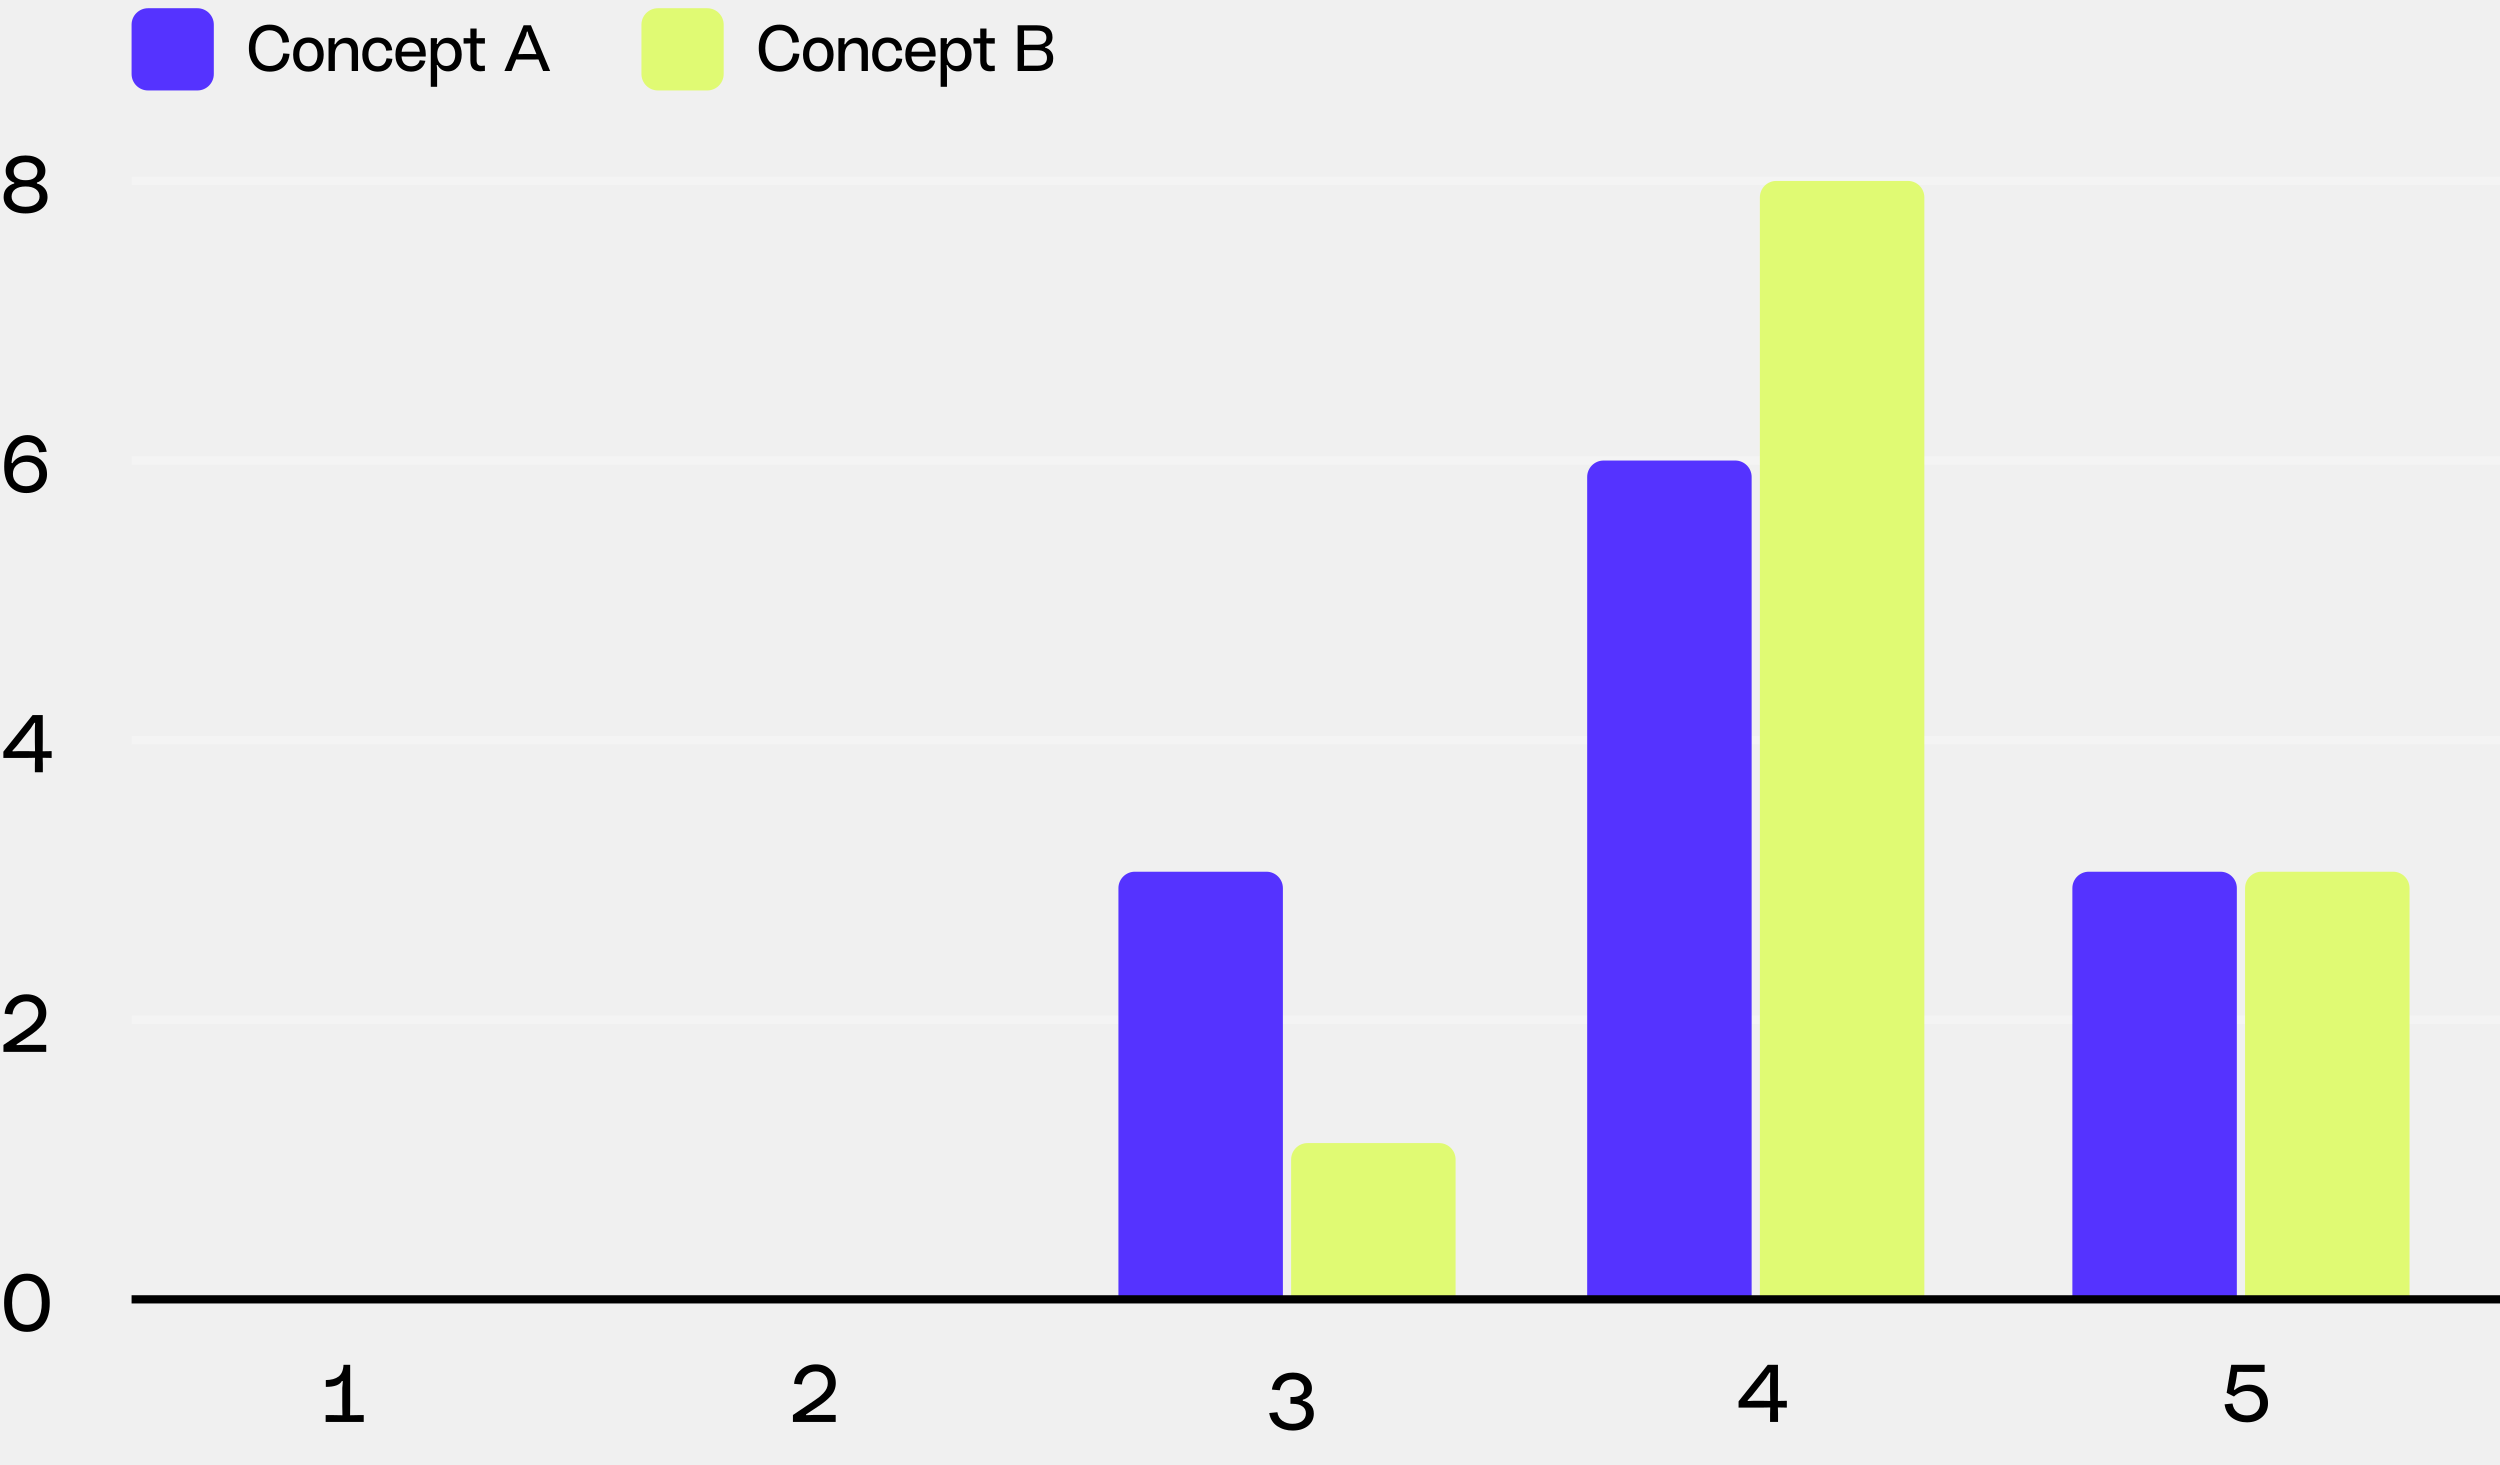
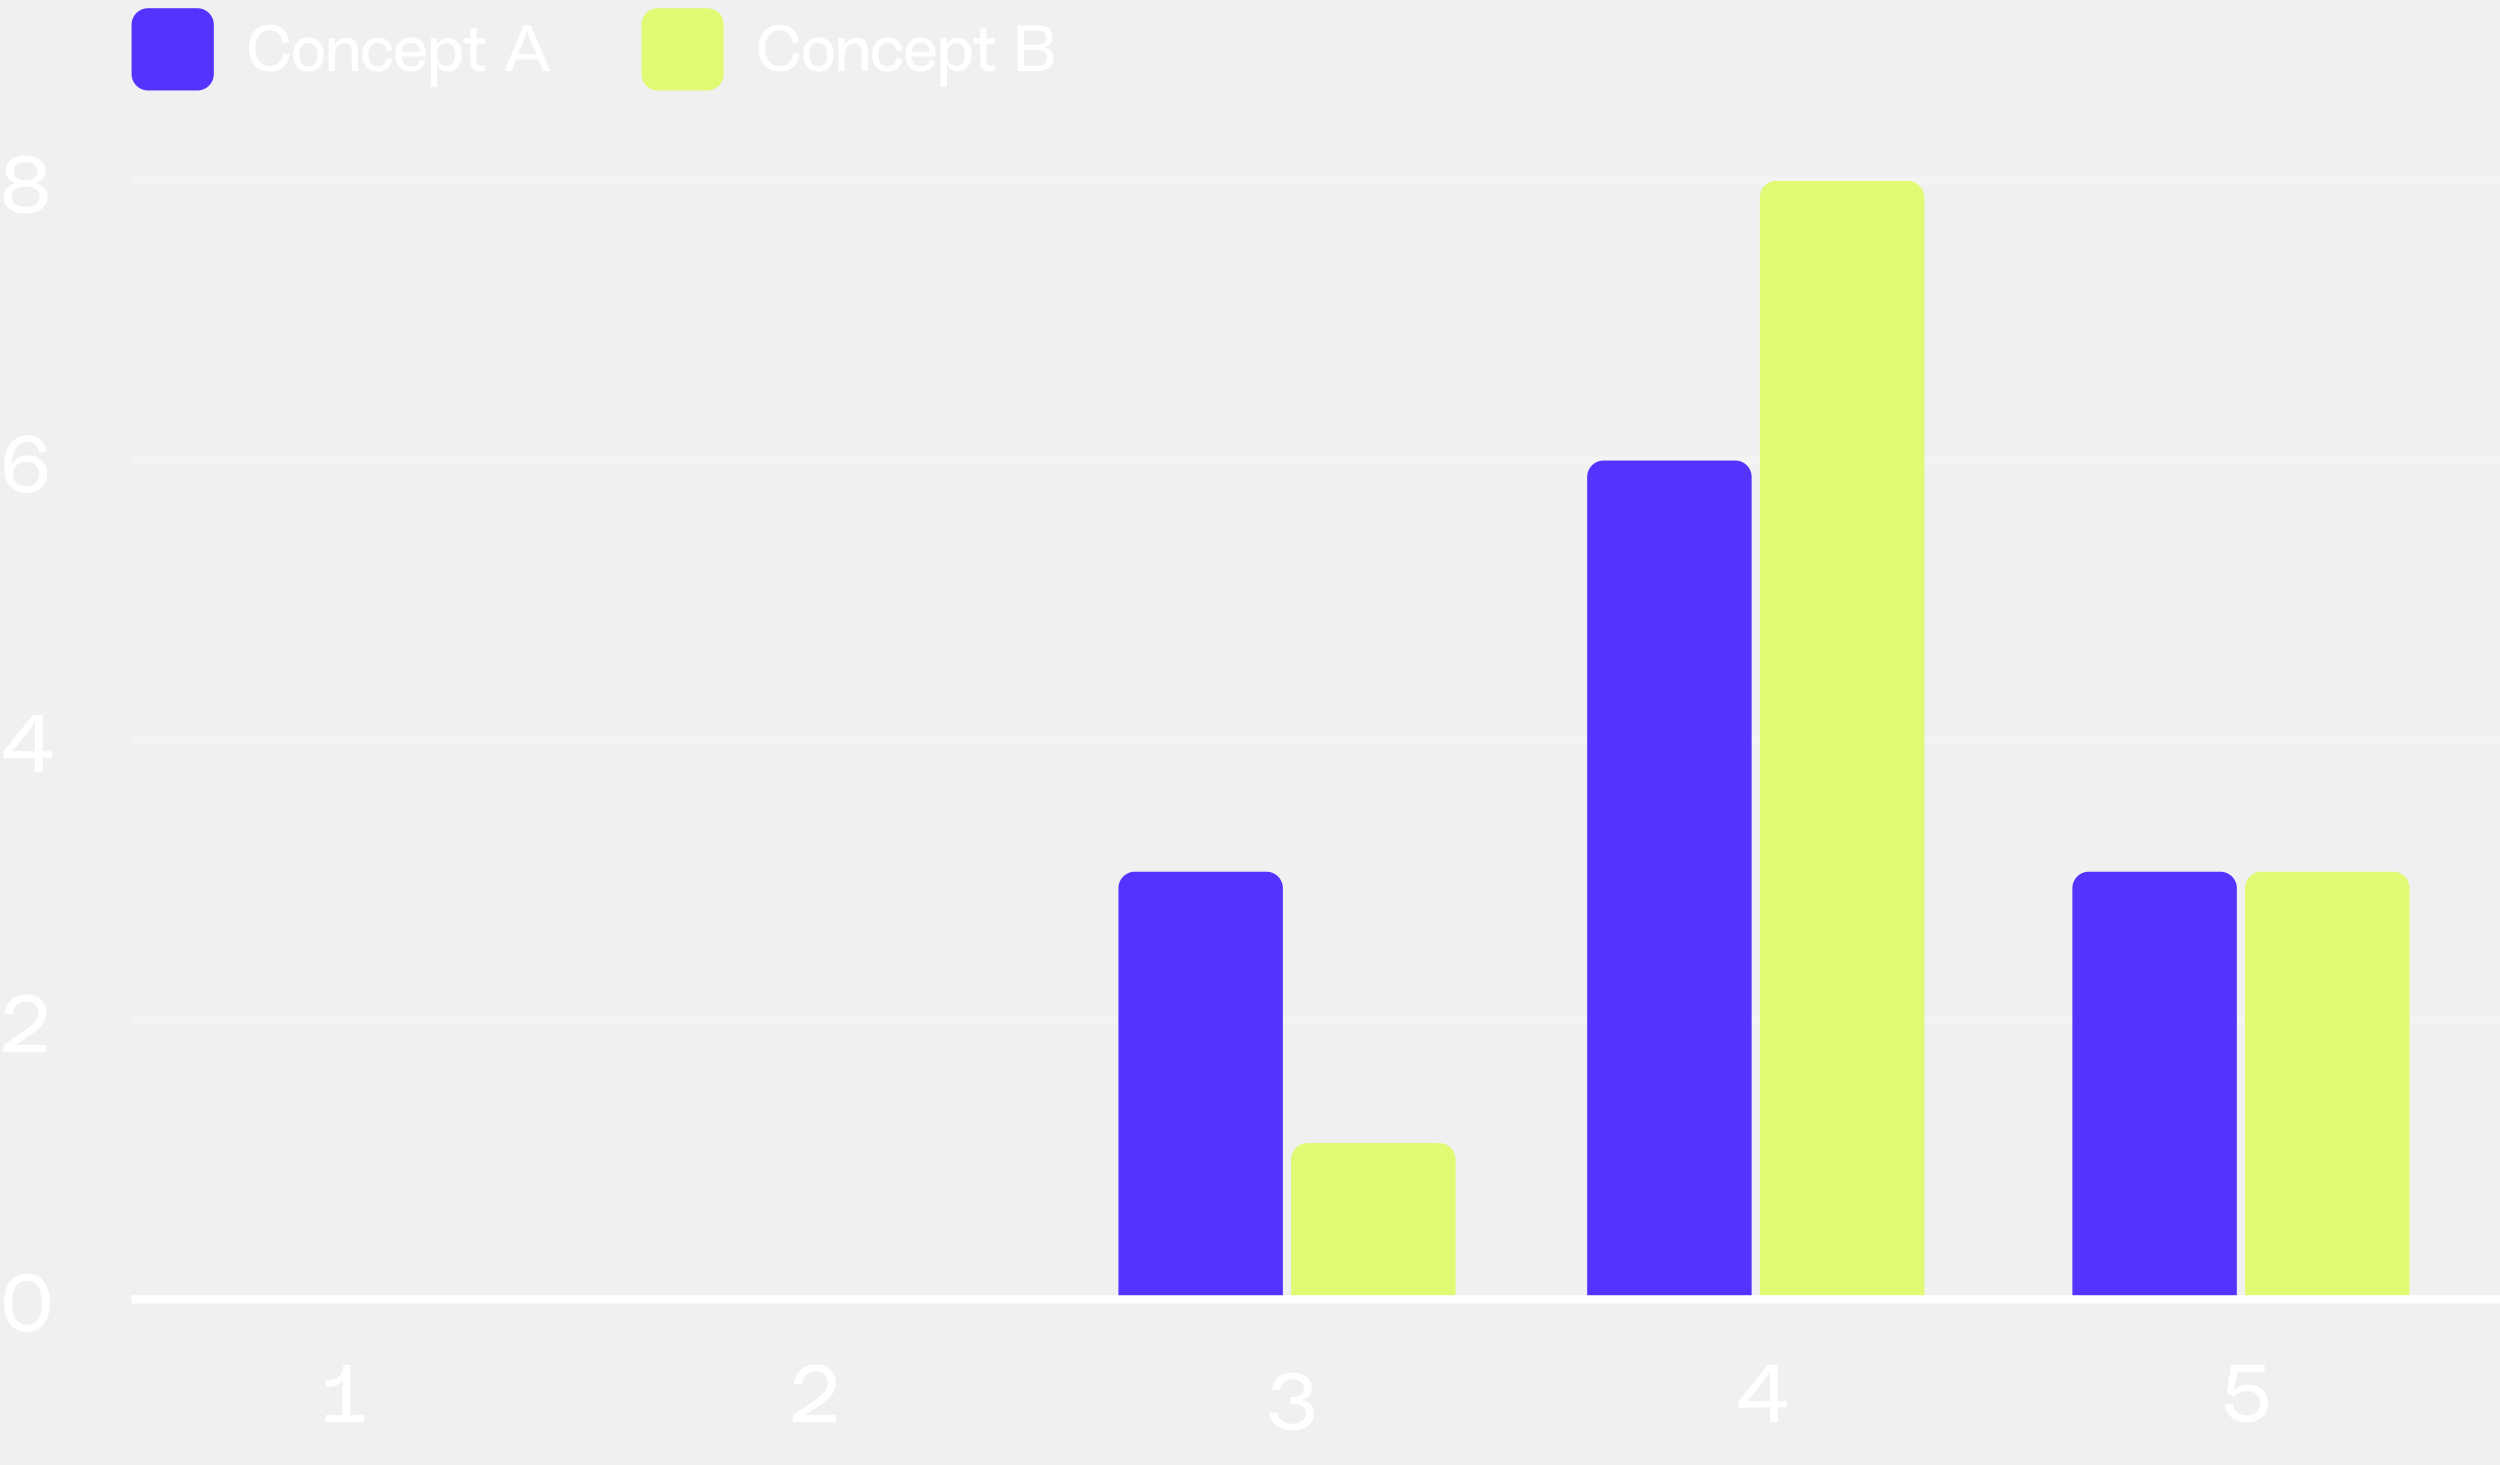
<svg xmlns="http://www.w3.org/2000/svg" width="669" height="392" viewBox="0 0 669 392" fill="none">
  <path d="M35.21 48.414H669" stroke="#F4F4F4" stroke-width="2.201" />
  <path d="M35.21 123.237H669" stroke="#F4F4F4" stroke-width="2.201" />
  <path d="M35.21 198.059H669" stroke="#F4F4F4" stroke-width="2.201" />
  <path d="M35.21 272.882H669" stroke="#F4F4F4" stroke-width="2.201" />
  <path d="M299.29 237.671C299.29 235.24 301.26 233.27 303.691 233.27H338.901C341.332 233.27 343.303 235.24 343.303 237.671V347.704H299.29V237.671Z" fill="#5533FF" />
  <path d="M424.727 127.638C424.727 125.207 426.698 123.237 429.128 123.237H464.339C466.77 123.237 468.74 125.207 468.74 127.638V347.704H424.727V127.638Z" fill="#5533FF" />
  <path d="M554.566 237.671C554.566 235.24 556.536 233.27 558.967 233.27H594.178C596.609 233.27 598.579 235.24 598.579 237.671V347.704H554.566V237.671Z" fill="#5533FF" />
  <path d="M345.503 310.293C345.503 307.862 347.474 305.891 349.905 305.891H385.115C387.546 305.891 389.517 307.862 389.517 310.293V347.704H345.503V310.293Z" fill="#E0FA73" />
  <path d="M470.941 52.816C470.941 50.385 472.911 48.414 475.342 48.414H510.553C512.984 48.414 514.954 50.385 514.954 52.816V347.704H470.941V52.816Z" fill="#E0FA73" />
  <path d="M600.78 237.671C600.78 235.24 602.75 233.27 605.181 233.27H640.392C642.822 233.27 644.793 235.24 644.793 237.671V347.704H600.78V237.671Z" fill="#E0FA73" />
-   <path d="M35.21 347.704H669" stroke="black" stroke-width="2.201" />
-   <path d="M601.286 380.617C599.76 380.617 598.432 380.213 597.303 379.406C596.188 378.585 595.52 377.382 595.3 375.797L597.413 375.577C597.574 376.633 598.007 377.433 598.711 377.976C599.43 378.504 600.288 378.768 601.286 378.768C602.328 378.768 603.171 378.467 603.817 377.866C604.462 377.264 604.785 376.465 604.785 375.467C604.785 374.469 604.462 373.685 603.817 373.112C603.186 372.526 602.364 372.232 601.352 372.232C600.061 372.232 598.88 372.724 597.809 373.707L595.85 372.716L597.083 365.212H606.017V367.127H600.846L598.689 367.105L598.513 368.447L598.227 370.119L597.787 371.836L598.007 371.946C599.093 371.007 600.384 370.538 601.88 370.538C603.303 370.538 604.499 370.985 605.467 371.88C606.435 372.76 606.92 373.971 606.92 375.511C606.92 377.037 606.391 378.269 605.335 379.208C604.279 380.147 602.929 380.617 601.286 380.617Z" fill="black" />
-   <path d="M473.67 380.507V378.284L473.714 376.633L471.337 376.677H465.241V375.005L473.053 365.212H475.782V372.364L475.76 374.895L478.159 374.851V376.677L475.76 376.633L475.804 378.262V380.507H473.67ZM467.684 374.917L469.334 374.851H471.469L473.714 374.895L473.67 372.43V369.063L473.736 367.281H473.516L472.547 368.777L468.85 373.442L467.684 374.719V374.917Z" fill="black" />
-   <path d="M345.899 382.817C344.374 382.817 343.009 382.429 341.806 381.651C340.618 380.859 339.899 379.685 339.65 378.13L341.828 377.91C341.975 378.907 342.43 379.678 343.193 380.221C343.97 380.749 344.858 381.013 345.855 381.013C346.941 381.013 347.814 380.763 348.474 380.265C349.134 379.766 349.465 379.084 349.465 378.218C349.465 377.382 349.142 376.751 348.496 376.325C347.865 375.885 347.022 375.665 345.965 375.665H345.327V373.839H345.965C346.904 373.839 347.638 373.648 348.166 373.266C348.694 372.87 348.958 372.328 348.958 371.638C348.958 370.904 348.687 370.303 348.144 369.833C347.616 369.364 346.89 369.129 345.965 369.129C344.014 369.129 342.848 370.098 342.466 372.034L340.354 371.858C340.574 370.42 341.183 369.305 342.18 368.513C343.193 367.706 344.462 367.303 345.987 367.303C347.484 367.303 348.702 367.706 349.641 368.513C350.594 369.32 351.071 370.332 351.071 371.55C351.071 372.372 350.829 373.039 350.345 373.553C349.875 374.066 349.303 374.403 348.628 374.565V374.851C349.45 374.983 350.147 375.35 350.719 375.951C351.291 376.538 351.577 377.316 351.577 378.284C351.577 379.648 351.049 380.749 349.993 381.585C348.936 382.407 347.572 382.817 345.899 382.817Z" fill="black" />
-   <path d="M212.187 380.507V378.658L217.535 375.049C218.181 374.623 218.701 374.257 219.098 373.949C219.494 373.626 219.897 373.259 220.308 372.848C220.719 372.423 221.019 371.99 221.21 371.55C221.416 371.095 221.518 370.618 221.518 370.119C221.518 369.166 221.225 368.41 220.638 367.853C220.066 367.281 219.288 366.995 218.305 366.995C217.308 366.995 216.464 367.31 215.775 367.941C215.1 368.557 214.704 369.408 214.586 370.494L212.496 370.318C212.628 368.762 213.236 367.508 214.322 366.554C215.422 365.586 216.757 365.102 218.327 365.102C219.956 365.102 221.247 365.564 222.2 366.488C223.169 367.398 223.653 368.601 223.653 370.097C223.653 371.374 223.227 372.504 222.377 373.486C221.54 374.455 220.374 375.423 218.877 376.391L215.709 378.482V378.702L217.865 378.636H223.631V380.507H212.187Z" fill="black" />
-   <path d="M87.146 380.507V378.68H89.325L91.635 378.724L91.591 376.237V371.418L91.746 369.569H91.481C90.939 370.611 89.508 371.132 87.19 371.132V369.305C88.642 369.291 89.779 368.975 90.601 368.359C91.423 367.728 91.863 366.679 91.921 365.212H93.704V376.237L93.682 378.724L95.685 378.68H97.335V380.507H87.146Z" fill="black" />
-   <path d="M11.685 354.407C10.614 355.742 9.133 356.409 7.24 356.409C5.348 356.409 3.851 355.742 2.751 354.407C1.65 353.057 1.1 351.135 1.1 348.641C1.1 346.147 1.65 344.225 2.751 342.875C3.851 341.511 5.348 340.829 7.24 340.829C9.133 340.829 10.614 341.511 11.685 342.875C12.771 344.225 13.314 346.147 13.314 348.641C13.314 351.15 12.771 353.072 11.685 354.407ZM7.262 354.517C8.524 354.517 9.492 354.011 10.167 352.998C10.842 351.986 11.179 350.534 11.179 348.641C11.179 346.734 10.842 345.274 10.167 344.262C9.492 343.235 8.524 342.721 7.262 342.721C5.971 342.721 4.973 343.235 4.269 344.262C3.58 345.274 3.235 346.734 3.235 348.641C3.235 350.534 3.58 351.986 4.269 352.998C4.973 354.011 5.971 354.517 7.262 354.517Z" fill="black" />
-   <path d="M0.924 281.477V279.628L6.272 276.019C6.917 275.594 7.438 275.227 7.834 274.919C8.23 274.596 8.634 274.229 9.045 273.819C9.455 273.393 9.756 272.96 9.947 272.52C10.152 272.065 10.255 271.589 10.255 271.09C10.255 270.136 9.962 269.381 9.375 268.823C8.803 268.251 8.025 267.965 7.042 267.965C6.044 267.965 5.201 268.28 4.511 268.911C3.836 269.527 3.44 270.378 3.323 271.464L1.232 271.288C1.364 269.733 1.973 268.478 3.059 267.525C4.159 266.556 5.494 266.072 7.064 266.072C8.693 266.072 9.984 266.534 10.937 267.459C11.906 268.368 12.39 269.571 12.39 271.068C12.39 272.344 11.964 273.474 11.113 274.457C10.277 275.425 9.111 276.393 7.614 277.362L4.445 279.452V279.672L6.602 279.606H12.368V281.477H0.924Z" fill="black" />
-   <path d="M9.331 206.655V204.432L9.375 202.781L6.998 202.825H0.902V201.153L8.715 191.36H11.443V198.512L11.421 201.043L13.82 200.999V202.825L11.421 202.781L11.465 204.41V206.655H9.331ZM3.345 201.065L4.995 200.999H7.13L9.375 201.043L9.331 198.578V195.211L9.397 193.429H9.177L8.208 194.925L4.511 199.59L3.345 200.867V201.065Z" fill="black" />
-   <path d="M7.064 131.942C6.243 131.942 5.487 131.818 4.797 131.568C4.123 131.319 3.499 130.93 2.927 130.402C2.369 129.874 1.929 129.14 1.606 128.201C1.284 127.248 1.122 126.125 1.122 124.834C1.122 123.352 1.298 122.054 1.65 120.939C2.017 119.809 2.501 118.929 3.103 118.298C3.719 117.667 4.379 117.198 5.084 116.89C5.802 116.582 6.573 116.428 7.394 116.428C8.157 116.428 8.869 116.567 9.529 116.846C10.189 117.11 10.798 117.587 11.355 118.276C11.928 118.966 12.309 119.839 12.5 120.895L10.475 121.049C10.299 120.051 9.918 119.34 9.331 118.914C8.744 118.489 8.076 118.276 7.328 118.276C6.155 118.276 5.186 118.746 4.423 119.685C3.66 120.624 3.213 122.017 3.081 123.866L3.323 123.954C3.734 123.279 4.291 122.766 4.995 122.413C5.7 122.047 6.477 121.863 7.328 121.863C8.971 121.863 10.255 122.333 11.179 123.272C12.118 124.196 12.588 125.406 12.588 126.903C12.588 128.355 12.074 129.558 11.047 130.512C10.02 131.465 8.693 131.942 7.064 131.942ZM6.976 130.116C8.032 130.116 8.883 129.815 9.529 129.213C10.174 128.597 10.497 127.805 10.497 126.837C10.497 125.868 10.182 125.084 9.551 124.482C8.935 123.881 8.113 123.58 7.086 123.58C6 123.58 5.12 123.881 4.445 124.482C3.785 125.069 3.455 125.854 3.455 126.837C3.455 127.79 3.778 128.575 4.423 129.191C5.084 129.808 5.934 130.116 6.976 130.116Z" fill="black" />
-   <path d="M6.844 57.12C5.04 57.12 3.609 56.709 2.553 55.887C1.496 55.066 0.968 54.017 0.968 52.74C0.968 51.728 1.254 50.914 1.827 50.298C2.399 49.682 3.059 49.285 3.807 49.109V48.845C3.235 48.699 2.707 48.354 2.223 47.811C1.753 47.254 1.518 46.557 1.518 45.72C1.518 44.503 2.003 43.512 2.971 42.749C3.939 41.987 5.23 41.605 6.844 41.605C8.443 41.605 9.727 41.987 10.695 42.749C11.664 43.512 12.148 44.503 12.148 45.72C12.148 46.557 11.906 47.254 11.421 47.811C10.952 48.354 10.438 48.699 9.881 48.845V49.109C10.629 49.285 11.289 49.689 11.861 50.32C12.434 50.936 12.72 51.743 12.72 52.74C12.72 54.017 12.184 55.066 11.113 55.887C10.057 56.709 8.634 57.12 6.844 57.12ZM6.844 48.229C7.856 48.229 8.634 48.024 9.177 47.613C9.734 47.188 10.013 46.586 10.013 45.808C10.013 45.119 9.742 44.547 9.199 44.092C8.656 43.622 7.871 43.388 6.844 43.388C5.817 43.388 5.025 43.622 4.467 44.092C3.925 44.547 3.653 45.119 3.653 45.808C3.653 46.586 3.932 47.188 4.489 47.613C5.062 48.024 5.846 48.229 6.844 48.229ZM4.093 54.567C4.753 55.081 5.67 55.337 6.844 55.337C8.018 55.337 8.935 55.081 9.595 54.567C10.255 54.039 10.585 53.386 10.585 52.608C10.585 51.772 10.255 51.112 9.595 50.628C8.935 50.144 8.018 49.902 6.844 49.902C5.67 49.902 4.753 50.144 4.093 50.628C3.433 51.112 3.103 51.772 3.103 52.608C3.103 53.386 3.433 54.039 4.093 54.567Z" fill="black" />
+   <path d="M35.21 347.704H669" stroke="white" stroke-width="2.201" />
+   <path d="M601.286 380.617C599.76 380.617 598.432 380.213 597.303 379.406C596.188 378.585 595.52 377.382 595.3 375.797L597.413 375.577C597.574 376.633 598.007 377.433 598.711 377.976C599.43 378.504 600.288 378.768 601.286 378.768C602.328 378.768 603.171 378.467 603.817 377.866C604.462 377.264 604.785 376.465 604.785 375.467C604.785 374.469 604.462 373.685 603.817 373.112C603.186 372.526 602.364 372.232 601.352 372.232C600.061 372.232 598.88 372.724 597.809 373.707L595.85 372.716L597.083 365.212H606.017V367.127H600.846L598.689 367.105L598.513 368.447L598.227 370.119L597.787 371.836L598.007 371.946C599.093 371.007 600.384 370.538 601.88 370.538C603.303 370.538 604.499 370.985 605.467 371.88C606.435 372.76 606.92 373.971 606.92 375.511C606.92 377.037 606.391 378.269 605.335 379.208C604.279 380.147 602.929 380.617 601.286 380.617Z" fill="white" />
+   <path d="M473.67 380.507V378.284L473.714 376.633L471.337 376.677H465.241V375.005L473.053 365.212H475.782V372.364L475.76 374.895L478.159 374.851V376.677L475.76 376.633L475.804 378.262V380.507H473.67ZM467.684 374.917L469.334 374.851H471.469L473.714 374.895L473.67 372.43V369.063L473.736 367.281H473.516L472.547 368.777L468.85 373.442L467.684 374.719V374.917Z" fill="white" />
+   <path d="M345.899 382.817C344.374 382.817 343.009 382.429 341.806 381.651C340.618 380.859 339.899 379.685 339.65 378.13L341.828 377.91C341.975 378.907 342.43 379.678 343.193 380.221C343.97 380.749 344.858 381.013 345.855 381.013C346.941 381.013 347.814 380.763 348.474 380.265C349.134 379.766 349.465 379.084 349.465 378.218C349.465 377.382 349.142 376.751 348.496 376.325C347.865 375.885 347.022 375.665 345.965 375.665H345.327V373.839H345.965C346.904 373.839 347.638 373.648 348.166 373.266C348.694 372.87 348.958 372.328 348.958 371.638C348.958 370.904 348.687 370.303 348.144 369.833C347.616 369.364 346.89 369.129 345.965 369.129C344.014 369.129 342.848 370.098 342.466 372.034L340.354 371.858C340.574 370.42 341.183 369.305 342.18 368.513C343.193 367.706 344.462 367.303 345.987 367.303C347.484 367.303 348.702 367.706 349.641 368.513C350.594 369.32 351.071 370.332 351.071 371.55C351.071 372.372 350.829 373.039 350.345 373.553C349.875 374.066 349.303 374.403 348.628 374.565V374.851C349.45 374.983 350.147 375.35 350.719 375.951C351.291 376.538 351.577 377.316 351.577 378.284C351.577 379.648 351.049 380.749 349.993 381.585C348.936 382.407 347.572 382.817 345.899 382.817Z" fill="white" />
+   <path d="M212.187 380.507V378.658L217.535 375.049C218.181 374.623 218.701 374.257 219.098 373.949C219.494 373.626 219.897 373.259 220.308 372.848C220.719 372.423 221.019 371.99 221.21 371.55C221.416 371.095 221.518 370.618 221.518 370.119C221.518 369.166 221.225 368.41 220.638 367.853C220.066 367.281 219.288 366.995 218.305 366.995C217.308 366.995 216.464 367.31 215.775 367.941C215.1 368.557 214.704 369.408 214.586 370.494L212.496 370.318C212.628 368.762 213.236 367.508 214.322 366.554C215.422 365.586 216.757 365.102 218.327 365.102C219.956 365.102 221.247 365.564 222.2 366.488C223.169 367.398 223.653 368.601 223.653 370.097C223.653 371.374 223.227 372.504 222.377 373.486C221.54 374.455 220.374 375.423 218.877 376.391L215.709 378.482V378.702L217.865 378.636H223.631V380.507H212.187Z" fill="white" />
+   <path d="M87.146 380.507V378.68H89.325L91.635 378.724L91.591 376.237V371.418L91.746 369.569H91.481C90.939 370.611 89.508 371.132 87.19 371.132V369.305C88.642 369.291 89.779 368.975 90.601 368.359C91.423 367.728 91.863 366.679 91.921 365.212H93.704V376.237L93.682 378.724L95.685 378.68H97.335V380.507H87.146Z" fill="white" />
+   <path d="M11.685 354.407C10.614 355.742 9.133 356.409 7.24 356.409C5.348 356.409 3.851 355.742 2.751 354.407C1.65 353.057 1.1 351.135 1.1 348.641C1.1 346.147 1.65 344.225 2.751 342.875C3.851 341.511 5.348 340.829 7.24 340.829C9.133 340.829 10.614 341.511 11.685 342.875C12.771 344.225 13.314 346.147 13.314 348.641C13.314 351.15 12.771 353.072 11.685 354.407ZM7.262 354.517C8.524 354.517 9.492 354.011 10.167 352.998C10.842 351.986 11.179 350.534 11.179 348.641C11.179 346.734 10.842 345.274 10.167 344.262C9.492 343.235 8.524 342.721 7.262 342.721C5.971 342.721 4.973 343.235 4.269 344.262C3.58 345.274 3.235 346.734 3.235 348.641C3.235 350.534 3.58 351.986 4.269 352.998C4.973 354.011 5.971 354.517 7.262 354.517Z" fill="white" />
+   <path d="M0.924 281.477V279.628L6.272 276.019C6.917 275.594 7.438 275.227 7.834 274.919C8.23 274.596 8.634 274.229 9.045 273.819C9.455 273.393 9.756 272.96 9.947 272.52C10.152 272.065 10.255 271.589 10.255 271.09C10.255 270.136 9.962 269.381 9.375 268.823C8.803 268.251 8.025 267.965 7.042 267.965C6.044 267.965 5.201 268.28 4.511 268.911C3.836 269.527 3.44 270.378 3.323 271.464L1.232 271.288C1.364 269.733 1.973 268.478 3.059 267.525C4.159 266.556 5.494 266.072 7.064 266.072C8.693 266.072 9.984 266.534 10.937 267.459C11.906 268.368 12.39 269.571 12.39 271.068C12.39 272.344 11.964 273.474 11.113 274.457C10.277 275.425 9.111 276.393 7.614 277.362L4.445 279.452V279.672L6.602 279.606H12.368V281.477H0.924Z" fill="white" />
+   <path d="M9.331 206.655V204.432L9.375 202.781L6.998 202.825H0.902V201.153L8.715 191.36H11.443V198.512L11.421 201.043L13.82 200.999V202.825L11.421 202.781L11.465 204.41V206.655H9.331ZM3.345 201.065L4.995 200.999H7.13L9.375 201.043L9.331 198.578V195.211L9.397 193.429H9.177L8.208 194.925L4.511 199.59L3.345 200.867V201.065Z" fill="white" />
+   <path d="M7.064 131.942C6.243 131.942 5.487 131.817 4.797 131.568C4.123 131.319 3.499 130.93 2.927 130.402C2.369 129.874 1.929 129.14 1.606 128.201C1.284 127.247 1.122 126.125 1.122 124.834C1.122 123.352 1.298 122.054 1.65 120.939C2.017 119.809 2.501 118.929 3.103 118.298C3.719 117.667 4.379 117.198 5.084 116.89C5.802 116.582 6.573 116.428 7.394 116.428C8.157 116.428 8.869 116.567 9.529 116.846C10.189 117.11 10.798 117.587 11.355 118.276C11.928 118.966 12.309 119.839 12.5 120.895L10.475 121.049C10.299 120.051 9.918 119.34 9.331 118.914C8.744 118.489 8.076 118.276 7.328 118.276C6.155 118.276 5.186 118.746 4.423 119.685C3.66 120.623 3.213 122.017 3.081 123.866L3.323 123.954C3.734 123.279 4.291 122.765 4.995 122.413C5.7 122.047 6.477 121.863 7.328 121.863C8.971 121.863 10.255 122.333 11.179 123.272C12.118 124.196 12.588 125.406 12.588 126.903C12.588 128.355 12.074 129.558 11.047 130.512C10.02 131.465 8.693 131.942 7.064 131.942ZM6.976 130.116C8.032 130.116 8.883 129.815 9.529 129.213C10.174 128.597 10.497 127.805 10.497 126.837C10.497 125.868 10.182 125.083 9.551 124.482C8.935 123.88 8.113 123.58 7.086 123.58C6 123.58 5.12 123.88 4.445 124.482C3.785 125.069 3.455 125.854 3.455 126.837C3.455 127.79 3.778 128.575 4.423 129.191C5.084 129.808 5.934 130.116 6.976 130.116Z" fill="white" />
+   <path d="M6.844 57.12C5.04 57.12 3.609 56.709 2.553 55.887C1.496 55.066 0.968 54.017 0.968 52.74C0.968 51.728 1.254 50.914 1.827 50.298C2.399 49.682 3.059 49.285 3.807 49.109V48.845C3.235 48.699 2.707 48.354 2.223 47.811C1.753 47.254 1.518 46.557 1.518 45.72C1.518 44.503 2.003 43.512 2.971 42.749C3.939 41.987 5.23 41.605 6.844 41.605C8.443 41.605 9.727 41.987 10.695 42.749C11.664 43.512 12.148 44.503 12.148 45.72C12.148 46.557 11.906 47.254 11.421 47.811C10.952 48.354 10.438 48.699 9.881 48.845V49.109C10.629 49.285 11.289 49.689 11.861 50.32C12.434 50.936 12.72 51.743 12.72 52.74C12.72 54.017 12.184 55.066 11.113 55.887C10.057 56.709 8.634 57.12 6.844 57.12ZM6.844 48.229C7.856 48.229 8.634 48.024 9.177 47.613C9.734 47.188 10.013 46.586 10.013 45.808C10.013 45.119 9.742 44.547 9.199 44.092C8.656 43.622 7.871 43.388 6.844 43.388C5.817 43.388 5.025 43.622 4.467 44.092C3.925 44.547 3.653 45.119 3.653 45.808C3.653 46.586 3.932 47.188 4.489 47.613C5.062 48.024 5.846 48.229 6.844 48.229ZM4.093 54.567C4.753 55.081 5.67 55.337 6.844 55.337C8.018 55.337 8.935 55.081 9.595 54.567C10.255 54.039 10.585 53.386 10.585 52.608C10.585 51.772 10.255 51.112 9.595 50.628C8.935 50.144 8.018 49.902 6.844 49.902C5.67 49.902 4.753 50.144 4.093 50.628C3.433 51.112 3.103 51.772 3.103 52.608C3.103 53.386 3.433 54.039 4.093 54.567Z" fill="white" />
  <rect x="35.21" y="2.201" width="22.007" height="22.007" rx="4.401" fill="#5533FF" />
-   <path d="M72.181 19.176C70.491 19.176 69.136 18.607 68.115 17.468C67.105 16.33 66.6 14.804 66.6 12.891C66.6 11.001 67.105 9.481 68.115 8.331C69.136 7.169 70.48 6.588 72.146 6.588C73.613 6.588 74.816 7.005 75.755 7.838C76.694 8.671 77.228 9.822 77.357 11.289L75.614 11.43C75.52 10.385 75.162 9.569 74.54 8.982C73.918 8.396 73.12 8.102 72.146 8.102C70.996 8.102 70.075 8.542 69.382 9.423C68.69 10.291 68.343 11.447 68.343 12.891C68.343 14.346 68.69 15.508 69.382 16.377C70.086 17.233 71.019 17.662 72.181 17.662C73.191 17.662 74.012 17.369 74.646 16.782C75.292 16.183 75.673 15.35 75.79 14.282L77.481 14.422C77.34 15.913 76.794 17.081 75.843 17.926C74.893 18.759 73.672 19.176 72.181 19.176ZM85.518 17.944C84.779 18.765 83.787 19.176 82.543 19.176C81.299 19.176 80.301 18.765 79.55 17.944C78.811 17.11 78.441 16.001 78.441 14.616C78.441 13.22 78.811 12.104 79.55 11.271C80.301 10.438 81.299 10.021 82.543 10.021C83.787 10.021 84.779 10.438 85.518 11.271C86.258 12.104 86.627 13.22 86.627 14.616C86.627 16.013 86.258 17.122 85.518 17.944ZM80.747 16.922C81.193 17.474 81.792 17.75 82.543 17.75C83.294 17.75 83.881 17.474 84.303 16.922C84.738 16.359 84.955 15.585 84.955 14.599C84.955 13.613 84.738 12.844 84.303 12.292C83.881 11.729 83.294 11.447 82.543 11.447C81.792 11.447 81.193 11.729 80.747 12.292C80.313 12.844 80.096 13.613 80.096 14.599C80.096 15.585 80.313 16.359 80.747 16.922ZM87.92 19V10.197H89.61V10.778L89.487 11.852H89.734C90.461 10.678 91.488 10.092 92.814 10.092C93.742 10.092 94.469 10.391 94.998 10.989C95.537 11.588 95.807 12.463 95.807 13.613V19H94.117V13.947C94.117 12.363 93.46 11.57 92.145 11.57C91.43 11.57 90.825 11.84 90.332 12.38C89.851 12.92 89.61 13.689 89.61 14.687V19H87.92ZM101.103 19.176C99.824 19.176 98.809 18.753 98.057 17.908C97.318 17.063 96.948 15.966 96.948 14.616C96.948 13.255 97.318 12.151 98.057 11.306C98.809 10.45 99.818 10.021 101.086 10.021C102.165 10.021 103.051 10.32 103.744 10.919C104.436 11.518 104.841 12.357 104.959 13.437L103.357 13.578C103.263 12.873 103.01 12.339 102.6 11.975C102.201 11.611 101.69 11.43 101.068 11.43C100.293 11.43 99.683 11.717 99.237 12.292C98.803 12.856 98.586 13.63 98.586 14.616C98.586 15.567 98.809 16.33 99.255 16.905C99.712 17.468 100.328 17.75 101.103 17.75C101.737 17.75 102.253 17.574 102.652 17.222C103.063 16.858 103.321 16.318 103.427 15.602L105.011 15.743C104.906 16.823 104.501 17.668 103.797 18.278C103.104 18.877 102.206 19.176 101.103 19.176ZM110.005 19.176C108.749 19.176 107.734 18.777 106.959 17.979C106.197 17.169 105.815 16.048 105.815 14.616C105.815 13.208 106.185 12.093 106.924 11.271C107.664 10.438 108.661 10.021 109.917 10.021C111.161 10.021 112.141 10.414 112.857 11.201C113.573 11.987 113.931 13.102 113.931 14.546C113.931 14.827 113.925 15.021 113.914 15.127H108.65L107.452 15.109C107.499 15.942 107.746 16.594 108.192 17.063C108.65 17.521 109.254 17.75 110.005 17.75C111.273 17.75 112.047 17.204 112.329 16.113L113.843 16.271C113.62 17.198 113.168 17.914 112.488 18.419C111.807 18.924 110.979 19.176 110.005 19.176ZM107.488 13.859L108.685 13.824H111.114L112.329 13.859C112.27 13.049 112.018 12.445 111.572 12.046C111.138 11.635 110.586 11.43 109.917 11.43C109.236 11.43 108.673 11.635 108.227 12.046C107.793 12.457 107.546 13.061 107.488 13.859ZM115.277 23.225V10.197H116.967V10.778L116.862 11.782H117.091C117.677 10.655 118.622 10.092 119.925 10.092C120.958 10.092 121.821 10.496 122.513 11.306C123.206 12.116 123.552 13.214 123.552 14.599C123.552 15.972 123.206 17.069 122.513 17.891C121.821 18.701 120.958 19.105 119.925 19.105C119.256 19.105 118.675 18.947 118.182 18.63C117.701 18.302 117.337 17.891 117.091 17.398H116.862L116.967 18.472V23.225H115.277ZM119.415 17.662C120.13 17.662 120.711 17.392 121.157 16.852C121.603 16.3 121.826 15.549 121.826 14.599C121.826 13.648 121.603 12.903 121.157 12.363C120.711 11.811 120.13 11.535 119.415 11.535C118.675 11.535 118.082 11.805 117.636 12.345C117.202 12.885 116.985 13.636 116.985 14.599C116.985 15.549 117.208 16.3 117.654 16.852C118.1 17.392 118.687 17.662 119.415 17.662ZM128.547 19.088C126.763 19.088 125.871 18.143 125.871 16.253V11.606L124.902 11.659H124.057V10.197H124.902L125.906 10.25L125.871 9.352V7.627H127.543V9.352L127.49 10.25L128.441 10.197H129.761V11.659H128.441L127.543 11.606V16.165C127.543 17.14 127.966 17.627 128.811 17.627C129.057 17.627 129.374 17.603 129.761 17.556V18.982C129.257 19.053 128.852 19.088 128.547 19.088ZM134.98 19L140.12 6.764H142.075L147.215 19H145.332L144.099 15.919L139.962 15.937L138.113 15.919L136.881 19H134.98ZM138.659 14.493L139.962 14.458H142.251L143.554 14.493L143.201 13.63L141.476 9.475L141.194 8.454H141.001L140.754 9.475L138.994 13.63L138.659 14.493Z" fill="black" />
+   <path d="M72.181 19.176C70.491 19.176 69.136 18.607 68.115 17.468C67.105 16.33 66.6 14.804 66.6 12.891C66.6 11.001 67.105 9.481 68.115 8.331C69.136 7.169 70.48 6.588 72.146 6.588C73.613 6.588 74.816 7.005 75.755 7.838C76.694 8.671 77.228 9.822 77.357 11.289L75.614 11.43C75.52 10.385 75.162 9.569 74.54 8.982C73.918 8.396 73.12 8.102 72.146 8.102C70.996 8.102 70.075 8.542 69.382 9.423C68.69 10.291 68.343 11.447 68.343 12.891C68.343 14.346 68.69 15.508 69.382 16.377C70.086 17.233 71.019 17.662 72.181 17.662C73.191 17.662 74.012 17.369 74.646 16.782C75.292 16.183 75.673 15.35 75.79 14.282L77.481 14.422C77.34 15.913 76.794 17.081 75.843 17.926C74.893 18.759 73.672 19.176 72.181 19.176ZM85.518 17.944C84.779 18.765 83.787 19.176 82.543 19.176C81.299 19.176 80.301 18.765 79.55 17.944C78.811 17.11 78.441 16.001 78.441 14.616C78.441 13.22 78.811 12.104 79.55 11.271C80.301 10.438 81.299 10.021 82.543 10.021C83.787 10.021 84.779 10.438 85.518 11.271C86.258 12.104 86.627 13.22 86.627 14.616C86.627 16.013 86.258 17.122 85.518 17.944ZM80.747 16.922C81.193 17.474 81.792 17.75 82.543 17.75C83.294 17.75 83.881 17.474 84.303 16.922C84.738 16.359 84.955 15.585 84.955 14.599C84.955 13.613 84.738 12.844 84.303 12.292C83.881 11.729 83.294 11.447 82.543 11.447C81.792 11.447 81.193 11.729 80.747 12.292C80.313 12.844 80.096 13.613 80.096 14.599C80.096 15.585 80.313 16.359 80.747 16.922ZM87.92 19V10.197H89.61V10.778L89.487 11.852H89.734C90.461 10.678 91.488 10.092 92.814 10.092C93.742 10.092 94.469 10.391 94.998 10.989C95.537 11.588 95.807 12.463 95.807 13.613V19H94.117V13.947C94.117 12.363 93.46 11.57 92.145 11.57C91.43 11.57 90.825 11.84 90.332 12.38C89.851 12.92 89.61 13.689 89.61 14.687V19H87.92ZM101.103 19.176C99.824 19.176 98.809 18.753 98.057 17.908C97.318 17.063 96.948 15.966 96.948 14.616C96.948 13.255 97.318 12.151 98.057 11.306C98.809 10.45 99.818 10.021 101.086 10.021C102.165 10.021 103.051 10.32 103.744 10.919C104.436 11.518 104.841 12.357 104.959 13.437L103.357 13.578C103.263 12.873 103.01 12.339 102.6 11.975C102.201 11.611 101.69 11.43 101.068 11.43C100.293 11.43 99.683 11.717 99.237 12.292C98.803 12.856 98.586 13.63 98.586 14.616C98.586 15.567 98.809 16.33 99.255 16.905C99.712 17.468 100.328 17.75 101.103 17.75C101.737 17.75 102.253 17.574 102.652 17.222C103.063 16.858 103.321 16.318 103.427 15.602L105.011 15.743C104.906 16.823 104.501 17.668 103.797 18.278C103.104 18.877 102.206 19.176 101.103 19.176ZM110.005 19.176C108.749 19.176 107.734 18.777 106.959 17.979C106.197 17.169 105.815 16.048 105.815 14.616C105.815 13.208 106.185 12.093 106.924 11.271C107.664 10.438 108.661 10.021 109.917 10.021C111.161 10.021 112.141 10.414 112.857 11.201C113.573 11.987 113.931 13.102 113.931 14.546C113.931 14.827 113.925 15.021 113.914 15.127H108.65L107.452 15.109C107.499 15.942 107.746 16.594 108.192 17.063C108.65 17.521 109.254 17.75 110.005 17.75C111.273 17.75 112.047 17.204 112.329 16.113L113.843 16.271C113.62 17.198 113.168 17.914 112.488 18.419C111.807 18.924 110.979 19.176 110.005 19.176ZM107.488 13.859L108.685 13.824H111.114L112.329 13.859C112.27 13.049 112.018 12.445 111.572 12.046C111.138 11.635 110.586 11.43 109.917 11.43C109.236 11.43 108.673 11.635 108.227 12.046C107.793 12.457 107.546 13.061 107.488 13.859ZM115.277 23.225V10.197H116.967V10.778L116.862 11.782H117.091C117.677 10.655 118.622 10.092 119.925 10.092C120.958 10.092 121.821 10.496 122.513 11.306C123.206 12.116 123.552 13.214 123.552 14.599C123.552 15.972 123.206 17.069 122.513 17.891C121.821 18.701 120.958 19.105 119.925 19.105C119.256 19.105 118.675 18.947 118.182 18.63C117.701 18.302 117.337 17.891 117.091 17.398H116.862L116.967 18.472V23.225H115.277ZM119.415 17.662C120.13 17.662 120.711 17.392 121.157 16.852C121.603 16.3 121.826 15.549 121.826 14.599C121.826 13.648 121.603 12.903 121.157 12.363C120.711 11.811 120.13 11.535 119.415 11.535C118.675 11.535 118.082 11.805 117.636 12.345C117.202 12.885 116.985 13.636 116.985 14.599C116.985 15.549 117.208 16.3 117.654 16.852C118.1 17.392 118.687 17.662 119.415 17.662ZM128.547 19.088C126.763 19.088 125.871 18.143 125.871 16.253V11.606L124.902 11.659H124.057V10.197H124.902L125.906 10.25L125.871 9.352V7.627H127.543V9.352L127.49 10.25L128.441 10.197H129.761V11.659H128.441L127.543 11.606V16.165C127.543 17.14 127.966 17.627 128.811 17.627C129.057 17.627 129.374 17.603 129.761 17.556V18.982C129.257 19.053 128.852 19.088 128.547 19.088ZM134.98 19L140.12 6.764H142.075L147.215 19H145.332L144.099 15.919L139.962 15.937L138.113 15.919L136.881 19H134.98ZM138.659 14.493L139.962 14.458H142.251L143.554 14.493L143.201 13.63L141.476 9.475L141.194 8.454H141.001L140.754 9.475L138.994 13.63L138.659 14.493Z" fill="white" />
  <rect x="171.651" y="2.201" width="22.007" height="22.007" rx="4.401" fill="#E0FA73" />
-   <path d="M208.622 19.176C206.932 19.176 205.577 18.607 204.555 17.468C203.546 16.33 203.041 14.804 203.041 12.891C203.041 11.001 203.546 9.481 204.555 8.331C205.577 7.169 206.92 6.588 208.587 6.588C210.054 6.588 211.257 7.005 212.196 7.838C213.135 8.671 213.669 9.822 213.798 11.289L212.055 11.43C211.961 10.385 211.603 9.569 210.981 8.982C210.359 8.396 209.561 8.102 208.587 8.102C207.437 8.102 206.516 8.542 205.823 9.423C205.131 10.291 204.784 11.447 204.784 12.891C204.784 14.346 205.131 15.508 205.823 16.377C206.527 17.233 207.46 17.662 208.622 17.662C209.632 17.662 210.453 17.369 211.087 16.782C211.733 16.183 212.114 15.35 212.231 14.282L213.921 14.422C213.781 15.913 213.235 17.081 212.284 17.926C211.334 18.759 210.113 19.176 208.622 19.176ZM221.959 17.944C221.22 18.765 220.228 19.176 218.984 19.176C217.74 19.176 216.742 18.765 215.991 17.944C215.251 17.11 214.882 16.001 214.882 14.616C214.882 13.22 215.251 12.104 215.991 11.271C216.742 10.438 217.74 10.021 218.984 10.021C220.228 10.021 221.22 10.438 221.959 11.271C222.699 12.104 223.068 13.22 223.068 14.616C223.068 16.013 222.699 17.122 221.959 17.944ZM217.188 16.922C217.634 17.474 218.233 17.75 218.984 17.75C219.735 17.75 220.322 17.474 220.744 16.922C221.179 16.359 221.396 15.585 221.396 14.599C221.396 13.613 221.179 12.844 220.744 12.292C220.322 11.729 219.735 11.447 218.984 11.447C218.233 11.447 217.634 11.729 217.188 12.292C216.754 12.844 216.537 13.613 216.537 14.599C216.537 15.585 216.754 16.359 217.188 16.922ZM224.361 19V10.197H226.051V10.778L225.928 11.852H226.174C226.902 10.678 227.929 10.092 229.255 10.092C230.183 10.092 230.91 10.391 231.438 10.989C231.978 11.588 232.248 12.463 232.248 13.613V19H230.558V13.947C230.558 12.363 229.901 11.57 228.586 11.57C227.87 11.57 227.266 11.84 226.773 12.38C226.292 12.92 226.051 13.689 226.051 14.687V19H224.361ZM237.544 19.176C236.265 19.176 235.249 18.753 234.498 17.908C233.759 17.063 233.389 15.966 233.389 14.616C233.389 13.255 233.759 12.151 234.498 11.306C235.249 10.45 236.259 10.021 237.526 10.021C238.606 10.021 239.492 10.32 240.185 10.919C240.877 11.518 241.282 12.357 241.4 13.437L239.797 13.578C239.704 12.873 239.451 12.339 239.04 11.975C238.641 11.611 238.131 11.43 237.509 11.43C236.734 11.43 236.124 11.717 235.678 12.292C235.244 12.856 235.026 13.63 235.026 14.616C235.026 15.567 235.249 16.33 235.695 16.905C236.153 17.468 236.769 17.75 237.544 17.75C238.178 17.75 238.694 17.574 239.093 17.222C239.504 16.858 239.762 16.318 239.868 15.602L241.452 15.743C241.347 16.823 240.942 17.668 240.238 18.278C239.545 18.877 238.647 19.176 237.544 19.176ZM246.446 19.176C245.19 19.176 244.175 18.777 243.4 17.979C242.637 17.169 242.256 16.048 242.256 14.616C242.256 13.208 242.626 12.093 243.365 11.271C244.105 10.438 245.102 10.021 246.358 10.021C247.602 10.021 248.582 10.414 249.298 11.201C250.014 11.987 250.372 13.102 250.372 14.546C250.372 14.827 250.366 15.021 250.354 15.127H245.09L243.893 15.109C243.94 15.942 244.187 16.594 244.633 17.063C245.09 17.521 245.695 17.75 246.446 17.75C247.714 17.75 248.488 17.204 248.77 16.113L250.284 16.271C250.061 17.198 249.609 17.914 248.928 18.419C248.248 18.924 247.42 19.176 246.446 19.176ZM243.929 13.859L245.126 13.824H247.555L248.77 13.859C248.711 13.049 248.459 12.445 248.013 12.046C247.579 11.635 247.027 11.43 246.358 11.43C245.677 11.43 245.114 11.635 244.668 12.046C244.234 12.457 243.987 13.061 243.929 13.859ZM251.718 23.225V10.197H253.408V10.778L253.303 11.782H253.532C254.118 10.655 255.063 10.092 256.366 10.092C257.399 10.092 258.261 10.496 258.954 11.306C259.646 12.116 259.993 13.214 259.993 14.599C259.993 15.972 259.646 17.069 258.954 17.891C258.261 18.701 257.399 19.105 256.366 19.105C255.697 19.105 255.116 18.947 254.623 18.63C254.142 18.302 253.778 17.891 253.532 17.398H253.303L253.408 18.472V23.225H251.718ZM255.855 17.662C256.571 17.662 257.152 17.392 257.598 16.852C258.044 16.3 258.267 15.549 258.267 14.599C258.267 13.648 258.044 12.903 257.598 12.363C257.152 11.811 256.571 11.535 255.855 11.535C255.116 11.535 254.523 11.805 254.077 12.345C253.643 12.885 253.426 13.636 253.426 14.599C253.426 15.549 253.649 16.3 254.095 16.852C254.541 17.392 255.128 17.662 255.855 17.662ZM264.987 19.088C263.203 19.088 262.311 18.143 262.311 16.253V11.606L261.343 11.659H260.498V10.197H261.343L262.347 10.25L262.311 9.352V7.627H263.984V9.352L263.931 10.25L264.882 10.197H266.202V11.659H264.882L263.984 11.606V16.165C263.984 17.14 264.406 17.627 265.252 17.627C265.498 17.627 265.815 17.603 266.202 17.556V18.982C265.698 19.053 265.293 19.088 264.987 19.088ZM272.319 19V6.764H277.459C280.253 6.764 281.649 7.838 281.649 9.986C281.649 10.678 281.462 11.248 281.086 11.694C280.722 12.14 280.253 12.427 279.678 12.556V12.768C280.323 12.909 280.845 13.231 281.244 13.736C281.643 14.241 281.843 14.863 281.843 15.602C281.843 16.717 281.467 17.562 280.716 18.137C279.977 18.712 278.926 19 277.565 19H272.319ZM274.009 12.011L275.435 11.975H277.547C279.19 11.975 280.012 11.348 280.012 10.092C280.012 8.824 279.19 8.19 277.547 8.19H275.435L274.026 8.173L274.044 9.37V10.725L274.009 12.011ZM274.009 17.591L275.417 17.574H277.6C279.314 17.574 280.17 16.881 280.17 15.496C280.17 14.123 279.314 13.437 277.6 13.437H275.417L274.009 13.401L274.044 14.704V16.271L274.009 17.591Z" fill="black" />
+   <path d="M208.622 19.176C206.932 19.176 205.577 18.607 204.555 17.468C203.546 16.33 203.041 14.804 203.041 12.891C203.041 11.001 203.546 9.481 204.555 8.331C205.577 7.169 206.92 6.588 208.587 6.588C210.054 6.588 211.257 7.005 212.196 7.838C213.135 8.671 213.669 9.822 213.798 11.289L212.055 11.43C211.961 10.385 211.603 9.569 210.981 8.982C210.359 8.396 209.561 8.102 208.587 8.102C207.437 8.102 206.516 8.542 205.823 9.423C205.131 10.291 204.784 11.447 204.784 12.891C204.784 14.346 205.131 15.508 205.823 16.377C206.527 17.233 207.46 17.662 208.622 17.662C209.632 17.662 210.453 17.369 211.087 16.782C211.733 16.183 212.114 15.35 212.231 14.282L213.921 14.422C213.781 15.913 213.235 17.081 212.284 17.926C211.334 18.759 210.113 19.176 208.622 19.176ZM221.959 17.944C221.22 18.765 220.228 19.176 218.984 19.176C217.74 19.176 216.742 18.765 215.991 17.944C215.251 17.11 214.882 16.001 214.882 14.616C214.882 13.22 215.251 12.104 215.991 11.271C216.742 10.438 217.74 10.021 218.984 10.021C220.228 10.021 221.22 10.438 221.959 11.271C222.699 12.104 223.068 13.22 223.068 14.616C223.068 16.013 222.699 17.122 221.959 17.944ZM217.188 16.922C217.634 17.474 218.233 17.75 218.984 17.75C219.735 17.75 220.322 17.474 220.744 16.922C221.179 16.359 221.396 15.585 221.396 14.599C221.396 13.613 221.179 12.844 220.744 12.292C220.322 11.729 219.735 11.447 218.984 11.447C218.233 11.447 217.634 11.729 217.188 12.292C216.754 12.844 216.537 13.613 216.537 14.599C216.537 15.585 216.754 16.359 217.188 16.922ZM224.361 19V10.197H226.051V10.778L225.928 11.852H226.174C226.902 10.678 227.929 10.092 229.255 10.092C230.183 10.092 230.91 10.391 231.438 10.989C231.978 11.588 232.248 12.463 232.248 13.613V19H230.558V13.947C230.558 12.363 229.901 11.57 228.586 11.57C227.87 11.57 227.266 11.84 226.773 12.38C226.292 12.92 226.051 13.689 226.051 14.687V19H224.361ZM237.544 19.176C236.265 19.176 235.249 18.753 234.498 17.908C233.759 17.063 233.389 15.966 233.389 14.616C233.389 13.255 233.759 12.151 234.498 11.306C235.249 10.45 236.259 10.021 237.526 10.021C238.606 10.021 239.492 10.32 240.185 10.919C240.877 11.518 241.282 12.357 241.4 13.437L239.797 13.578C239.704 12.873 239.451 12.339 239.04 11.975C238.641 11.611 238.131 11.43 237.509 11.43C236.734 11.43 236.124 11.717 235.678 12.292C235.244 12.856 235.026 13.63 235.026 14.616C235.026 15.567 235.249 16.33 235.695 16.905C236.153 17.468 236.769 17.75 237.544 17.75C238.178 17.75 238.694 17.574 239.093 17.222C239.504 16.858 239.762 16.318 239.868 15.602L241.452 15.743C241.347 16.823 240.942 17.668 240.238 18.278C239.545 18.877 238.647 19.176 237.544 19.176ZM246.446 19.176C245.19 19.176 244.175 18.777 243.4 17.979C242.637 17.169 242.256 16.048 242.256 14.616C242.256 13.208 242.626 12.093 243.365 11.271C244.105 10.438 245.102 10.021 246.358 10.021C247.602 10.021 248.582 10.414 249.298 11.201C250.014 11.987 250.372 13.102 250.372 14.546C250.372 14.827 250.366 15.021 250.354 15.127H245.09L243.893 15.109C243.94 15.942 244.187 16.594 244.633 17.063C245.09 17.521 245.695 17.75 246.446 17.75C247.714 17.75 248.488 17.204 248.77 16.113L250.284 16.271C250.061 17.198 249.609 17.914 248.928 18.419C248.248 18.924 247.42 19.176 246.446 19.176ZM243.929 13.859L245.126 13.824H247.555L248.77 13.859C248.711 13.049 248.459 12.445 248.013 12.046C247.579 11.635 247.027 11.43 246.358 11.43C245.677 11.43 245.114 11.635 244.668 12.046C244.234 12.457 243.987 13.061 243.929 13.859ZM251.718 23.225V10.197H253.408V10.778L253.303 11.782H253.532C254.118 10.655 255.063 10.092 256.366 10.092C257.399 10.092 258.261 10.496 258.954 11.306C259.646 12.116 259.993 13.214 259.993 14.599C259.993 15.972 259.646 17.069 258.954 17.891C258.261 18.701 257.399 19.105 256.366 19.105C255.697 19.105 255.116 18.947 254.623 18.63C254.142 18.302 253.778 17.891 253.532 17.398H253.303L253.408 18.472V23.225H251.718ZM255.855 17.662C256.571 17.662 257.152 17.392 257.598 16.852C258.044 16.3 258.267 15.549 258.267 14.599C258.267 13.648 258.044 12.903 257.598 12.363C257.152 11.811 256.571 11.535 255.855 11.535C255.116 11.535 254.523 11.805 254.077 12.345C253.643 12.885 253.426 13.636 253.426 14.599C253.426 15.549 253.649 16.3 254.095 16.852C254.541 17.392 255.128 17.662 255.855 17.662ZM264.987 19.088C263.203 19.088 262.311 18.143 262.311 16.253V11.606L261.343 11.659H260.498V10.197H261.343L262.347 10.25L262.311 9.352V7.627H263.984V9.352L263.931 10.25L264.882 10.197H266.202V11.659H264.882L263.984 11.606V16.165C263.984 17.14 264.406 17.627 265.252 17.627C265.498 17.627 265.815 17.603 266.202 17.556V18.982C265.698 19.053 265.293 19.088 264.987 19.088ZM272.319 19V6.764H277.459C280.253 6.764 281.649 7.838 281.649 9.986C281.649 10.678 281.462 11.248 281.086 11.694C280.722 12.14 280.253 12.427 279.678 12.556V12.768C280.323 12.909 280.845 13.231 281.244 13.736C281.643 14.241 281.843 14.863 281.843 15.602C281.843 16.717 281.467 17.562 280.716 18.137C279.977 18.712 278.926 19 277.565 19H272.319ZM274.009 12.011L275.435 11.975H277.547C279.19 11.975 280.012 11.348 280.012 10.092C280.012 8.824 279.19 8.19 277.547 8.19H275.435L274.026 8.173L274.044 9.37V10.725L274.009 12.011ZM274.009 17.591L275.417 17.574H277.6C279.314 17.574 280.17 16.881 280.17 15.496C280.17 14.123 279.314 13.437 277.6 13.437H275.417L274.009 13.401L274.044 14.704V16.271L274.009 17.591Z" fill="white" />
</svg>
